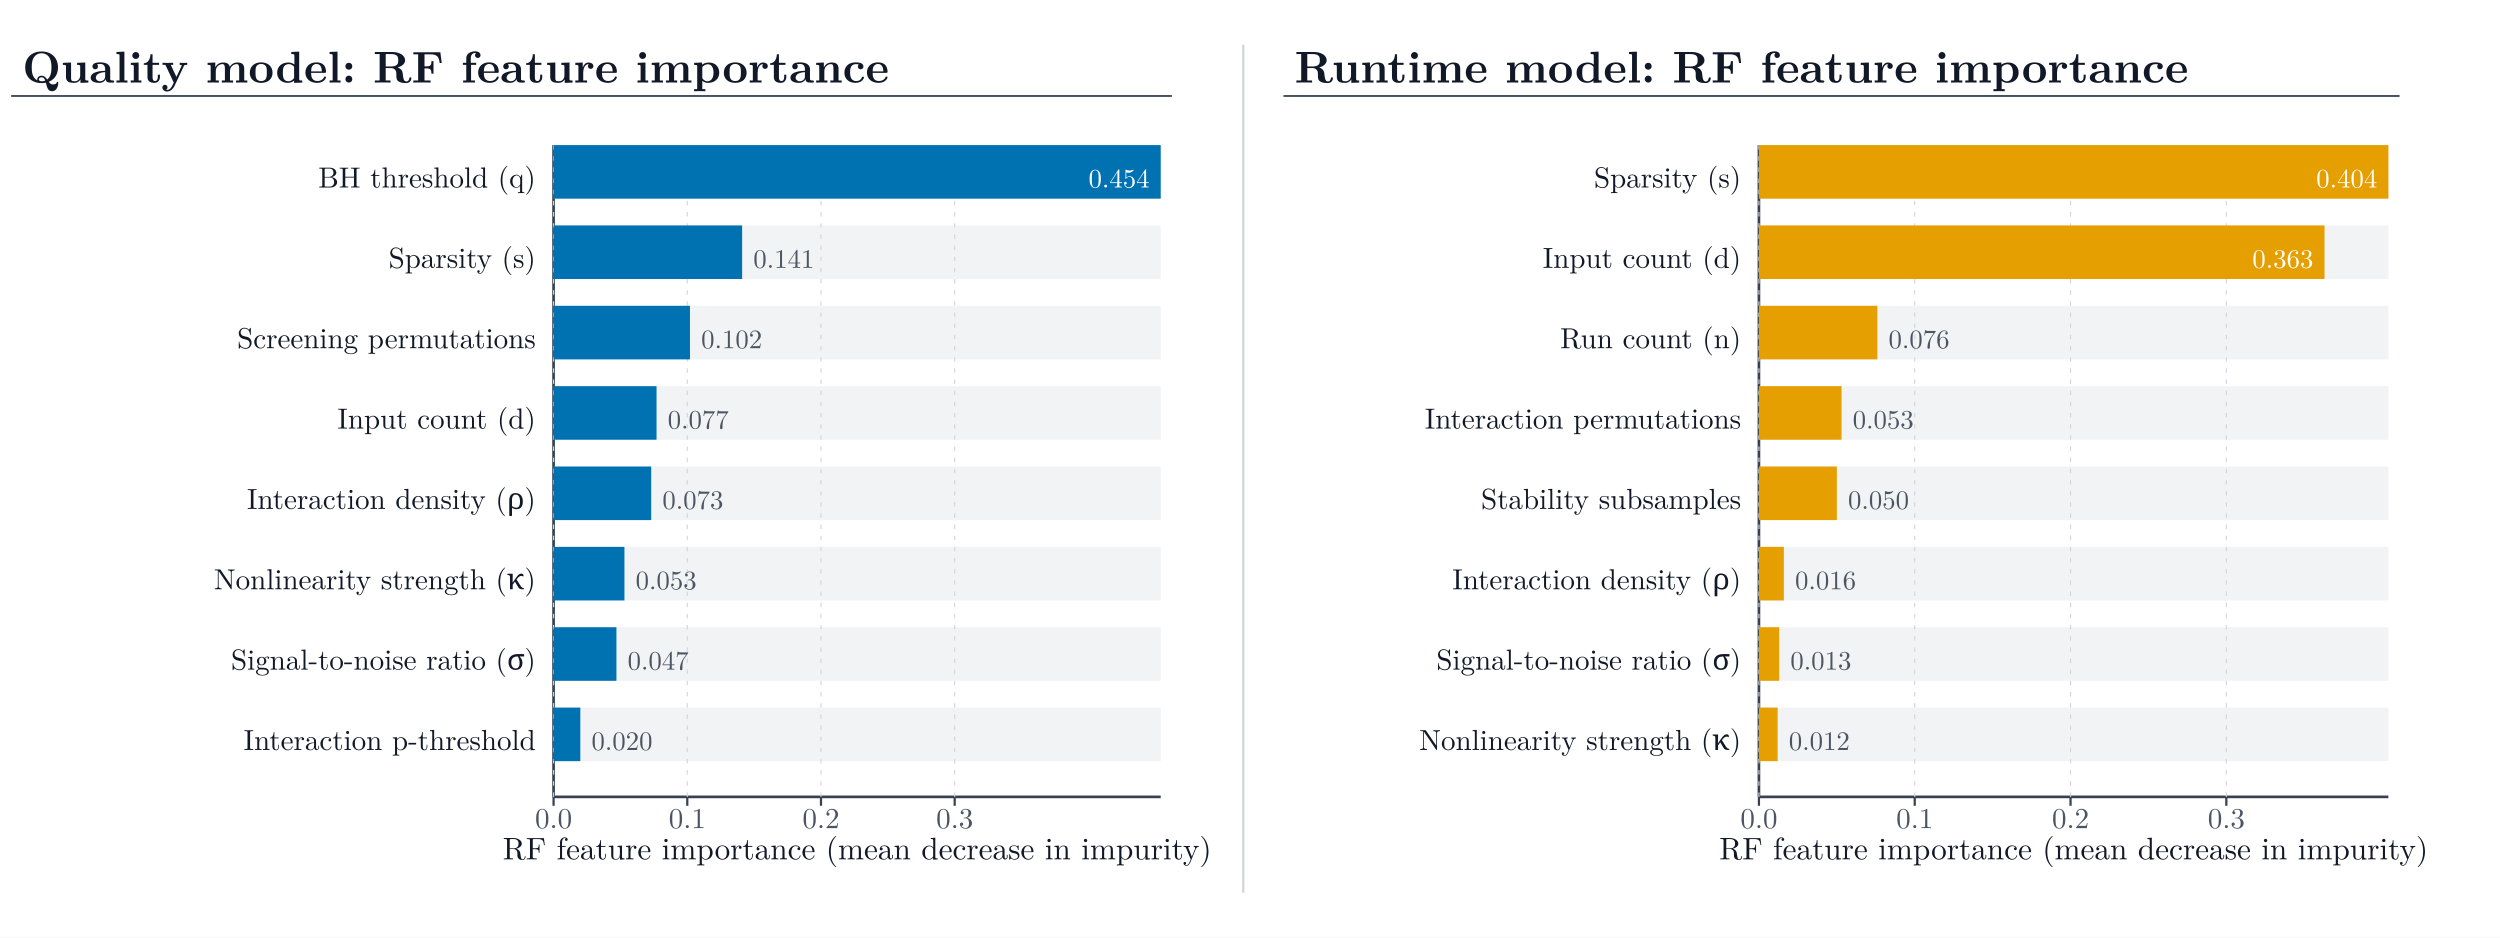
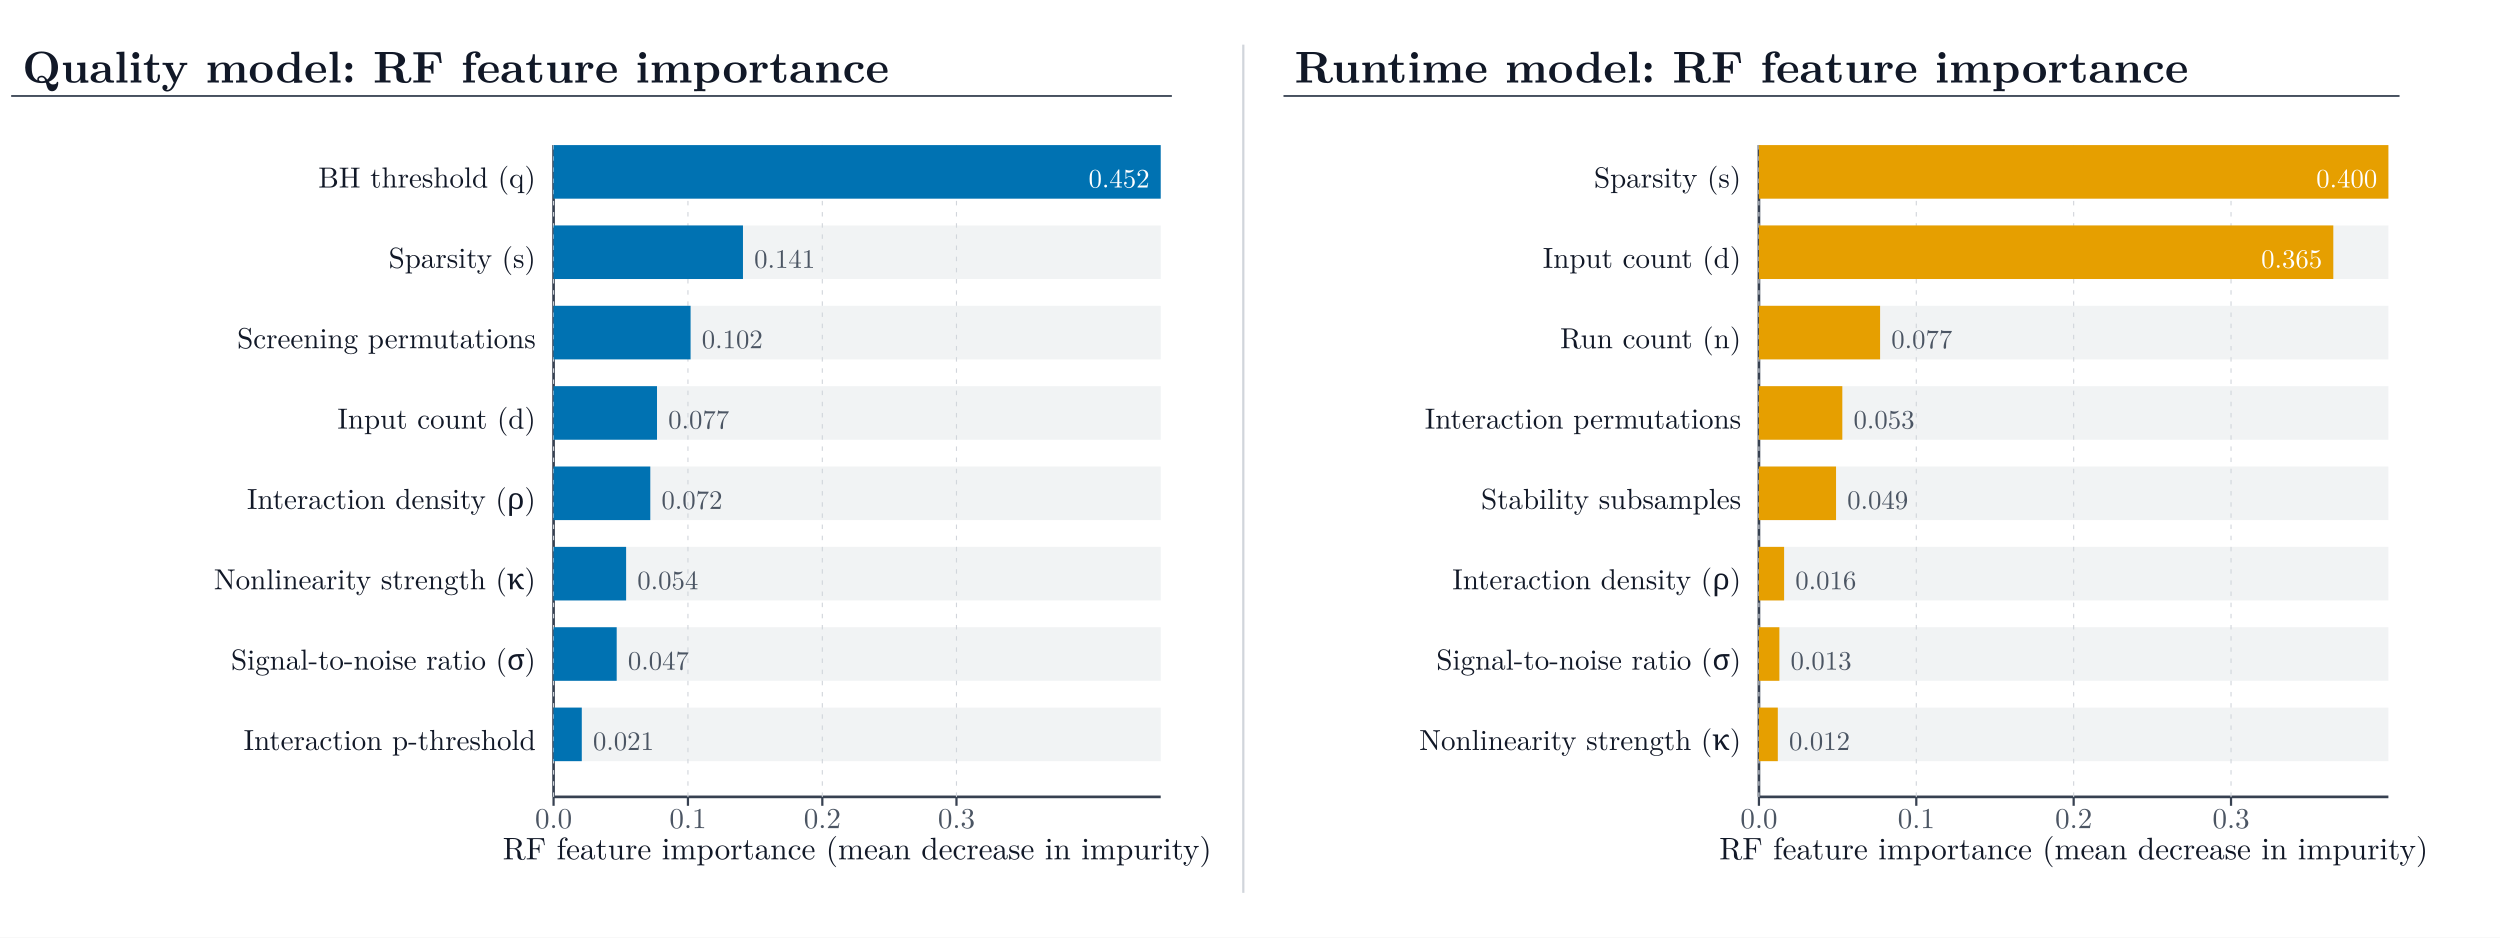
<svg xmlns="http://www.w3.org/2000/svg" width="1120" height="420" viewBox="0 0 1120 420">
  <rect width="100%" height="100%" fill="#ffffff" />
  <line x1="557" y1="20" x2="557" y2="400" stroke="#d1d5db" stroke-width="1" />
  <text x="10" y="37" font-family="'CMU Serif', 'Computer Modern', 'Latin Modern Roman', Georgia, serif" font-size="20" font-weight="700" fill="#111827">Quality model: RF feature importance</text>
  <line x1="5" y1="43" x2="525" y2="43" stroke="#374151" stroke-width="0.8" />
  <line x1="248" y1="357" x2="520" y2="357" stroke="#374151" stroke-width="1.2" />
  <line x1="248" y1="65" x2="248" y2="357" stroke="#374151" stroke-width="1.2" />
  <line x1="248.0" y1="357" x2="248.0" y2="361" stroke="#374151" stroke-width="1" />
  <line x1="248.0" y1="65" x2="248.0" y2="357" stroke="#d1d5db" stroke-width="0.5" stroke-dasharray="2 3" />
  <text x="248.0" y="371.0" text-anchor="middle" font-family="'CMU Serif', 'Computer Modern', 'Latin Modern Roman', Georgia, serif" font-size="13" fill="#4b5563">0.0</text>
-   <line x1="307.9" y1="357" x2="307.9" y2="361" stroke="#374151" stroke-width="1" />
-   <line x1="307.9" y1="65" x2="307.9" y2="357" stroke="#d1d5db" stroke-width="0.5" stroke-dasharray="2 3" />
-   <text x="307.9" y="371.0" text-anchor="middle" font-family="'CMU Serif', 'Computer Modern', 'Latin Modern Roman', Georgia, serif" font-size="13" fill="#4b5563">0.1</text>
-   <line x1="367.8" y1="357" x2="367.8" y2="361" stroke="#374151" stroke-width="1" />
-   <line x1="367.8" y1="65" x2="367.8" y2="357" stroke="#d1d5db" stroke-width="0.5" stroke-dasharray="2 3" />
-   <text x="367.8" y="371.0" text-anchor="middle" font-family="'CMU Serif', 'Computer Modern', 'Latin Modern Roman', Georgia, serif" font-size="13" fill="#4b5563">0.2</text>
-   <line x1="427.7" y1="357" x2="427.7" y2="361" stroke="#374151" stroke-width="1" />
-   <line x1="427.7" y1="65" x2="427.7" y2="357" stroke="#d1d5db" stroke-width="0.5" stroke-dasharray="2 3" />
-   <text x="427.7" y="371.0" text-anchor="middle" font-family="'CMU Serif', 'Computer Modern', 'Latin Modern Roman', Georgia, serif" font-size="13" fill="#4b5563">0.3</text>
+   <line x1="308.2" y1="357" x2="308.2" y2="361" stroke="#374151" stroke-width="1" />
+   <line x1="308.2" y1="65" x2="308.2" y2="357" stroke="#d1d5db" stroke-width="0.5" stroke-dasharray="2 3" />
+   <text x="308.2" y="371.0" text-anchor="middle" font-family="'CMU Serif', 'Computer Modern', 'Latin Modern Roman', Georgia, serif" font-size="13" fill="#4b5563">0.1</text>
+   <line x1="368.4" y1="357" x2="368.4" y2="361" stroke="#374151" stroke-width="1" />
+   <line x1="368.4" y1="65" x2="368.4" y2="357" stroke="#d1d5db" stroke-width="0.5" stroke-dasharray="2 3" />
+   <text x="368.4" y="371.0" text-anchor="middle" font-family="'CMU Serif', 'Computer Modern', 'Latin Modern Roman', Georgia, serif" font-size="13" fill="#4b5563">0.2</text>
+   <line x1="428.5" y1="357" x2="428.5" y2="361" stroke="#374151" stroke-width="1" />
+   <line x1="428.5" y1="65" x2="428.5" y2="357" stroke="#d1d5db" stroke-width="0.5" stroke-dasharray="2 3" />
+   <text x="428.5" y="371.0" text-anchor="middle" font-family="'CMU Serif', 'Computer Modern', 'Latin Modern Roman', Georgia, serif" font-size="13" fill="#4b5563">0.3</text>
  <text x="384" y="385" text-anchor="middle" font-family="'CMU Serif', 'Computer Modern', 'Latin Modern Roman', Georgia, serif" font-size="14" fill="#111827">RF feature importance (mean decrease in impurity)</text>
  <rect x="248" y="65" width="272" height="24" fill="#d1d5db" fill-opacity="0.3" />
  <rect x="248" y="65" width="272.00" height="24" fill="#0072B2" />
  <text x="240" y="84" text-anchor="end" font-family="'CMU Serif', 'Computer Modern', 'Latin Modern Roman', Georgia, serif" font-size="13" fill="#111827">BH threshold (q)</text>
-   <text x="515.00" y="84" text-anchor="end" font-family="'CMU Serif', 'Computer Modern', 'Latin Modern Roman', Georgia, serif" font-size="12" fill="#ffffff">0.454</text>
+   <text x="515.00" y="84" text-anchor="end" font-family="'CMU Serif', 'Computer Modern', 'Latin Modern Roman', Georgia, serif" font-size="12" fill="#ffffff">0.452</text>
  <rect x="248" y="101" width="272" height="24" fill="#d1d5db" fill-opacity="0.3" />
-   <rect x="248" y="101" width="84.48" height="24" fill="#0072B2" />
+   <rect x="248" y="101" width="84.85" height="24" fill="#0072B2" />
  <text x="240" y="120" text-anchor="end" font-family="'CMU Serif', 'Computer Modern', 'Latin Modern Roman', Georgia, serif" font-size="13" fill="#111827">Sparsity (s)</text>
-   <text x="337.48" y="120" text-anchor="start" font-family="'CMU Serif', 'Computer Modern', 'Latin Modern Roman', Georgia, serif" font-size="12" fill="#4b5563">0.141</text>
+   <text x="337.85" y="120" text-anchor="start" font-family="'CMU Serif', 'Computer Modern', 'Latin Modern Roman', Georgia, serif" font-size="12" fill="#4b5563">0.141</text>
  <rect x="248" y="137" width="272" height="24" fill="#d1d5db" fill-opacity="0.3" />
-   <rect x="248" y="137" width="61.11" height="24" fill="#0072B2" />
+   <rect x="248" y="137" width="61.38" height="24" fill="#0072B2" />
  <text x="240" y="156" text-anchor="end" font-family="'CMU Serif', 'Computer Modern', 'Latin Modern Roman', Georgia, serif" font-size="13" fill="#111827">Screening permutations</text>
-   <text x="314.11" y="156" text-anchor="start" font-family="'CMU Serif', 'Computer Modern', 'Latin Modern Roman', Georgia, serif" font-size="12" fill="#4b5563">0.102</text>
+   <text x="314.38" y="156" text-anchor="start" font-family="'CMU Serif', 'Computer Modern', 'Latin Modern Roman', Georgia, serif" font-size="12" fill="#4b5563">0.102</text>
  <rect x="248" y="173" width="272" height="24" fill="#d1d5db" fill-opacity="0.3" />
-   <rect x="248" y="173" width="46.13" height="24" fill="#0072B2" />
+   <rect x="248" y="173" width="46.34" height="24" fill="#0072B2" />
  <text x="240" y="192" text-anchor="end" font-family="'CMU Serif', 'Computer Modern', 'Latin Modern Roman', Georgia, serif" font-size="13" fill="#111827">Input count (d)</text>
-   <text x="299.13" y="192" text-anchor="start" font-family="'CMU Serif', 'Computer Modern', 'Latin Modern Roman', Georgia, serif" font-size="12" fill="#4b5563">0.077</text>
+   <text x="299.34" y="192" text-anchor="start" font-family="'CMU Serif', 'Computer Modern', 'Latin Modern Roman', Georgia, serif" font-size="12" fill="#4b5563">0.077</text>
  <rect x="248" y="209" width="272" height="24" fill="#d1d5db" fill-opacity="0.3" />
-   <rect x="248" y="209" width="43.74" height="24" fill="#0072B2" />
+   <rect x="248" y="209" width="43.33" height="24" fill="#0072B2" />
  <text x="240" y="228" text-anchor="end" font-family="'CMU Serif', 'Computer Modern', 'Latin Modern Roman', Georgia, serif" font-size="13" fill="#111827">Interaction density (ρ)</text>
-   <text x="296.74" y="228" text-anchor="start" font-family="'CMU Serif', 'Computer Modern', 'Latin Modern Roman', Georgia, serif" font-size="12" fill="#4b5563">0.073</text>
+   <text x="296.33" y="228" text-anchor="start" font-family="'CMU Serif', 'Computer Modern', 'Latin Modern Roman', Georgia, serif" font-size="12" fill="#4b5563">0.072</text>
  <rect x="248" y="245" width="272" height="24" fill="#d1d5db" fill-opacity="0.3" />
-   <rect x="248" y="245" width="31.75" height="24" fill="#0072B2" />
+   <rect x="248" y="245" width="32.50" height="24" fill="#0072B2" />
  <text x="240" y="264" text-anchor="end" font-family="'CMU Serif', 'Computer Modern', 'Latin Modern Roman', Georgia, serif" font-size="13" fill="#111827">Nonlinearity strength (κ)</text>
-   <text x="284.75" y="264" text-anchor="start" font-family="'CMU Serif', 'Computer Modern', 'Latin Modern Roman', Georgia, serif" font-size="12" fill="#4b5563">0.053</text>
+   <text x="285.50" y="264" text-anchor="start" font-family="'CMU Serif', 'Computer Modern', 'Latin Modern Roman', Georgia, serif" font-size="12" fill="#4b5563">0.054</text>
  <rect x="248" y="281" width="272" height="24" fill="#d1d5db" fill-opacity="0.3" />
-   <rect x="248" y="281" width="28.16" height="24" fill="#0072B2" />
+   <rect x="248" y="281" width="28.28" height="24" fill="#0072B2" />
  <text x="240" y="300" text-anchor="end" font-family="'CMU Serif', 'Computer Modern', 'Latin Modern Roman', Georgia, serif" font-size="13" fill="#111827">Signal-to-noise ratio (σ)</text>
-   <text x="281.16" y="300" text-anchor="start" font-family="'CMU Serif', 'Computer Modern', 'Latin Modern Roman', Georgia, serif" font-size="12" fill="#4b5563">0.047</text>
+   <text x="281.28" y="300" text-anchor="start" font-family="'CMU Serif', 'Computer Modern', 'Latin Modern Roman', Georgia, serif" font-size="12" fill="#4b5563">0.047</text>
  <rect x="248" y="317" width="272" height="24" fill="#d1d5db" fill-opacity="0.3" />
-   <rect x="248" y="317" width="11.98" height="24" fill="#0072B2" />
+   <rect x="248" y="317" width="12.64" height="24" fill="#0072B2" />
  <text x="240" y="336" text-anchor="end" font-family="'CMU Serif', 'Computer Modern', 'Latin Modern Roman', Georgia, serif" font-size="13" fill="#111827">Interaction p-threshold</text>
-   <text x="264.98" y="336" text-anchor="start" font-family="'CMU Serif', 'Computer Modern', 'Latin Modern Roman', Georgia, serif" font-size="12" fill="#4b5563">0.020</text>
+   <text x="265.64" y="336" text-anchor="start" font-family="'CMU Serif', 'Computer Modern', 'Latin Modern Roman', Georgia, serif" font-size="12" fill="#4b5563">0.021</text>
  <text x="580" y="37" font-family="'CMU Serif', 'Computer Modern', 'Latin Modern Roman', Georgia, serif" font-size="20" font-weight="700" fill="#111827">Runtime model: RF feature importance</text>
  <line x1="575" y1="43" x2="1075" y2="43" stroke="#374151" stroke-width="0.8" />
  <line x1="788" y1="357" x2="1070" y2="357" stroke="#374151" stroke-width="1.2" />
  <line x1="788" y1="65" x2="788" y2="357" stroke="#374151" stroke-width="1.2" />
  <line x1="788.0" y1="357" x2="788.0" y2="361" stroke="#374151" stroke-width="1" />
  <line x1="788.0" y1="65" x2="788.0" y2="357" stroke="#d1d5db" stroke-width="0.5" stroke-dasharray="2 3" />
  <text x="788.0" y="371.0" text-anchor="middle" font-family="'CMU Serif', 'Computer Modern', 'Latin Modern Roman', Georgia, serif" font-size="13" fill="#4b5563">0.0</text>
-   <line x1="857.8" y1="357" x2="857.8" y2="361" stroke="#374151" stroke-width="1" />
-   <line x1="857.8" y1="65" x2="857.8" y2="357" stroke="#d1d5db" stroke-width="0.5" stroke-dasharray="2 3" />
-   <text x="857.8" y="371.0" text-anchor="middle" font-family="'CMU Serif', 'Computer Modern', 'Latin Modern Roman', Georgia, serif" font-size="13" fill="#4b5563">0.1</text>
-   <line x1="927.6" y1="357" x2="927.6" y2="361" stroke="#374151" stroke-width="1" />
-   <line x1="927.6" y1="65" x2="927.6" y2="357" stroke="#d1d5db" stroke-width="0.5" stroke-dasharray="2 3" />
-   <text x="927.6" y="371.0" text-anchor="middle" font-family="'CMU Serif', 'Computer Modern', 'Latin Modern Roman', Georgia, serif" font-size="13" fill="#4b5563">0.2</text>
-   <line x1="997.4" y1="357" x2="997.4" y2="361" stroke="#374151" stroke-width="1" />
-   <line x1="997.4" y1="65" x2="997.4" y2="357" stroke="#d1d5db" stroke-width="0.5" stroke-dasharray="2 3" />
-   <text x="997.4" y="371.0" text-anchor="middle" font-family="'CMU Serif', 'Computer Modern', 'Latin Modern Roman', Georgia, serif" font-size="13" fill="#4b5563">0.3</text>
+   <line x1="858.5" y1="357" x2="858.5" y2="361" stroke="#374151" stroke-width="1" />
+   <line x1="858.5" y1="65" x2="858.5" y2="357" stroke="#d1d5db" stroke-width="0.5" stroke-dasharray="2 3" />
+   <text x="858.5" y="371.0" text-anchor="middle" font-family="'CMU Serif', 'Computer Modern', 'Latin Modern Roman', Georgia, serif" font-size="13" fill="#4b5563">0.1</text>
+   <line x1="929.0" y1="357" x2="929.0" y2="361" stroke="#374151" stroke-width="1" />
+   <line x1="929.0" y1="65" x2="929.0" y2="357" stroke="#d1d5db" stroke-width="0.5" stroke-dasharray="2 3" />
+   <text x="929.0" y="371.0" text-anchor="middle" font-family="'CMU Serif', 'Computer Modern', 'Latin Modern Roman', Georgia, serif" font-size="13" fill="#4b5563">0.2</text>
+   <line x1="999.5" y1="357" x2="999.5" y2="361" stroke="#374151" stroke-width="1" />
+   <line x1="999.5" y1="65" x2="999.5" y2="357" stroke="#d1d5db" stroke-width="0.5" stroke-dasharray="2 3" />
+   <text x="999.5" y="371.0" text-anchor="middle" font-family="'CMU Serif', 'Computer Modern', 'Latin Modern Roman', Georgia, serif" font-size="13" fill="#4b5563">0.3</text>
  <text x="929" y="385" text-anchor="middle" font-family="'CMU Serif', 'Computer Modern', 'Latin Modern Roman', Georgia, serif" font-size="14" fill="#111827">RF feature importance (mean decrease in impurity)</text>
  <rect x="788" y="65" width="282" height="24" fill="#d1d5db" fill-opacity="0.3" />
  <rect x="788" y="65" width="282.00" height="24" fill="#E69F00" />
  <text x="780" y="84" text-anchor="end" font-family="'CMU Serif', 'Computer Modern', 'Latin Modern Roman', Georgia, serif" font-size="13" fill="#111827">Sparsity (s)</text>
-   <text x="1065.00" y="84" text-anchor="end" font-family="'CMU Serif', 'Computer Modern', 'Latin Modern Roman', Georgia, serif" font-size="12" fill="#ffffff">0.404</text>
+   <text x="1065.00" y="84" text-anchor="end" font-family="'CMU Serif', 'Computer Modern', 'Latin Modern Roman', Georgia, serif" font-size="12" fill="#ffffff">0.400</text>
  <rect x="788" y="101" width="282" height="24" fill="#d1d5db" fill-opacity="0.3" />
-   <rect x="788" y="101" width="253.38" height="24" fill="#E69F00" />
+   <rect x="788" y="101" width="257.32" height="24" fill="#E69F00" />
  <text x="780" y="120" text-anchor="end" font-family="'CMU Serif', 'Computer Modern', 'Latin Modern Roman', Georgia, serif" font-size="13" fill="#111827">Input count (d)</text>
-   <text x="1036.38" y="120" text-anchor="end" font-family="'CMU Serif', 'Computer Modern', 'Latin Modern Roman', Georgia, serif" font-size="12" fill="#ffffff">0.363</text>
+   <text x="1040.33" y="120" text-anchor="end" font-family="'CMU Serif', 'Computer Modern', 'Latin Modern Roman', Georgia, serif" font-size="12" fill="#ffffff">0.365</text>
  <rect x="788" y="137" width="282" height="24" fill="#d1d5db" fill-opacity="0.3" />
-   <rect x="788" y="137" width="53.05" height="24" fill="#E69F00" />
+   <rect x="788" y="137" width="54.28" height="24" fill="#E69F00" />
  <text x="780" y="156" text-anchor="end" font-family="'CMU Serif', 'Computer Modern', 'Latin Modern Roman', Georgia, serif" font-size="13" fill="#111827">Run count (n)</text>
-   <text x="846.05" y="156" text-anchor="start" font-family="'CMU Serif', 'Computer Modern', 'Latin Modern Roman', Georgia, serif" font-size="12" fill="#4b5563">0.076</text>
+   <text x="847.28" y="156" text-anchor="start" font-family="'CMU Serif', 'Computer Modern', 'Latin Modern Roman', Georgia, serif" font-size="12" fill="#4b5563">0.077</text>
  <rect x="788" y="173" width="282" height="24" fill="#d1d5db" fill-opacity="0.3" />
-   <rect x="788" y="173" width="37.00" height="24" fill="#E69F00" />
+   <rect x="788" y="173" width="37.36" height="24" fill="#E69F00" />
  <text x="780" y="192" text-anchor="end" font-family="'CMU Serif', 'Computer Modern', 'Latin Modern Roman', Georgia, serif" font-size="13" fill="#111827">Interaction permutations</text>
-   <text x="830.00" y="192" text-anchor="start" font-family="'CMU Serif', 'Computer Modern', 'Latin Modern Roman', Georgia, serif" font-size="12" fill="#4b5563">0.053</text>
+   <text x="830.37" y="192" text-anchor="start" font-family="'CMU Serif', 'Computer Modern', 'Latin Modern Roman', Georgia, serif" font-size="12" fill="#4b5563">0.053</text>
  <rect x="788" y="209" width="282" height="24" fill="#d1d5db" fill-opacity="0.3" />
-   <rect x="788" y="209" width="34.90" height="24" fill="#E69F00" />
+   <rect x="788" y="209" width="34.55" height="24" fill="#E69F00" />
  <text x="780" y="228" text-anchor="end" font-family="'CMU Serif', 'Computer Modern', 'Latin Modern Roman', Georgia, serif" font-size="13" fill="#111827">Stability subsamples</text>
-   <text x="827.90" y="228" text-anchor="start" font-family="'CMU Serif', 'Computer Modern', 'Latin Modern Roman', Georgia, serif" font-size="12" fill="#4b5563">0.050</text>
+   <text x="827.54" y="228" text-anchor="start" font-family="'CMU Serif', 'Computer Modern', 'Latin Modern Roman', Georgia, serif" font-size="12" fill="#4b5563">0.049</text>
  <rect x="788" y="245" width="282" height="24" fill="#d1d5db" fill-opacity="0.3" />
-   <rect x="788" y="245" width="11.17" height="24" fill="#E69F00" />
+   <rect x="788" y="245" width="11.28" height="24" fill="#E69F00" />
  <text x="780" y="264" text-anchor="end" font-family="'CMU Serif', 'Computer Modern', 'Latin Modern Roman', Georgia, serif" font-size="13" fill="#111827">Interaction density (ρ)</text>
-   <text x="804.17" y="264" text-anchor="start" font-family="'CMU Serif', 'Computer Modern', 'Latin Modern Roman', Georgia, serif" font-size="12" fill="#4b5563">0.016</text>
+   <text x="804.28" y="264" text-anchor="start" font-family="'CMU Serif', 'Computer Modern', 'Latin Modern Roman', Georgia, serif" font-size="12" fill="#4b5563">0.016</text>
  <rect x="788" y="281" width="282" height="24" fill="#d1d5db" fill-opacity="0.3" />
-   <rect x="788" y="281" width="9.07" height="24" fill="#E69F00" />
+   <rect x="788" y="281" width="9.16" height="24" fill="#E69F00" />
  <text x="780" y="300" text-anchor="end" font-family="'CMU Serif', 'Computer Modern', 'Latin Modern Roman', Georgia, serif" font-size="13" fill="#111827">Signal-to-noise ratio (σ)</text>
-   <text x="802.07" y="300" text-anchor="start" font-family="'CMU Serif', 'Computer Modern', 'Latin Modern Roman', Georgia, serif" font-size="12" fill="#4b5563">0.013</text>
+   <text x="802.16" y="300" text-anchor="start" font-family="'CMU Serif', 'Computer Modern', 'Latin Modern Roman', Georgia, serif" font-size="12" fill="#4b5563">0.013</text>
  <rect x="788" y="317" width="282" height="24" fill="#d1d5db" fill-opacity="0.3" />
-   <rect x="788" y="317" width="8.38" height="24" fill="#E69F00" />
+   <rect x="788" y="317" width="8.46" height="24" fill="#E69F00" />
  <text x="780" y="336" text-anchor="end" font-family="'CMU Serif', 'Computer Modern', 'Latin Modern Roman', Georgia, serif" font-size="13" fill="#111827">Nonlinearity strength (κ)</text>
-   <text x="801.38" y="336" text-anchor="start" font-family="'CMU Serif', 'Computer Modern', 'Latin Modern Roman', Georgia, serif" font-size="12" fill="#4b5563">0.012</text>
+   <text x="801.46" y="336" text-anchor="start" font-family="'CMU Serif', 'Computer Modern', 'Latin Modern Roman', Georgia, serif" font-size="12" fill="#4b5563">0.012</text>
</svg>
